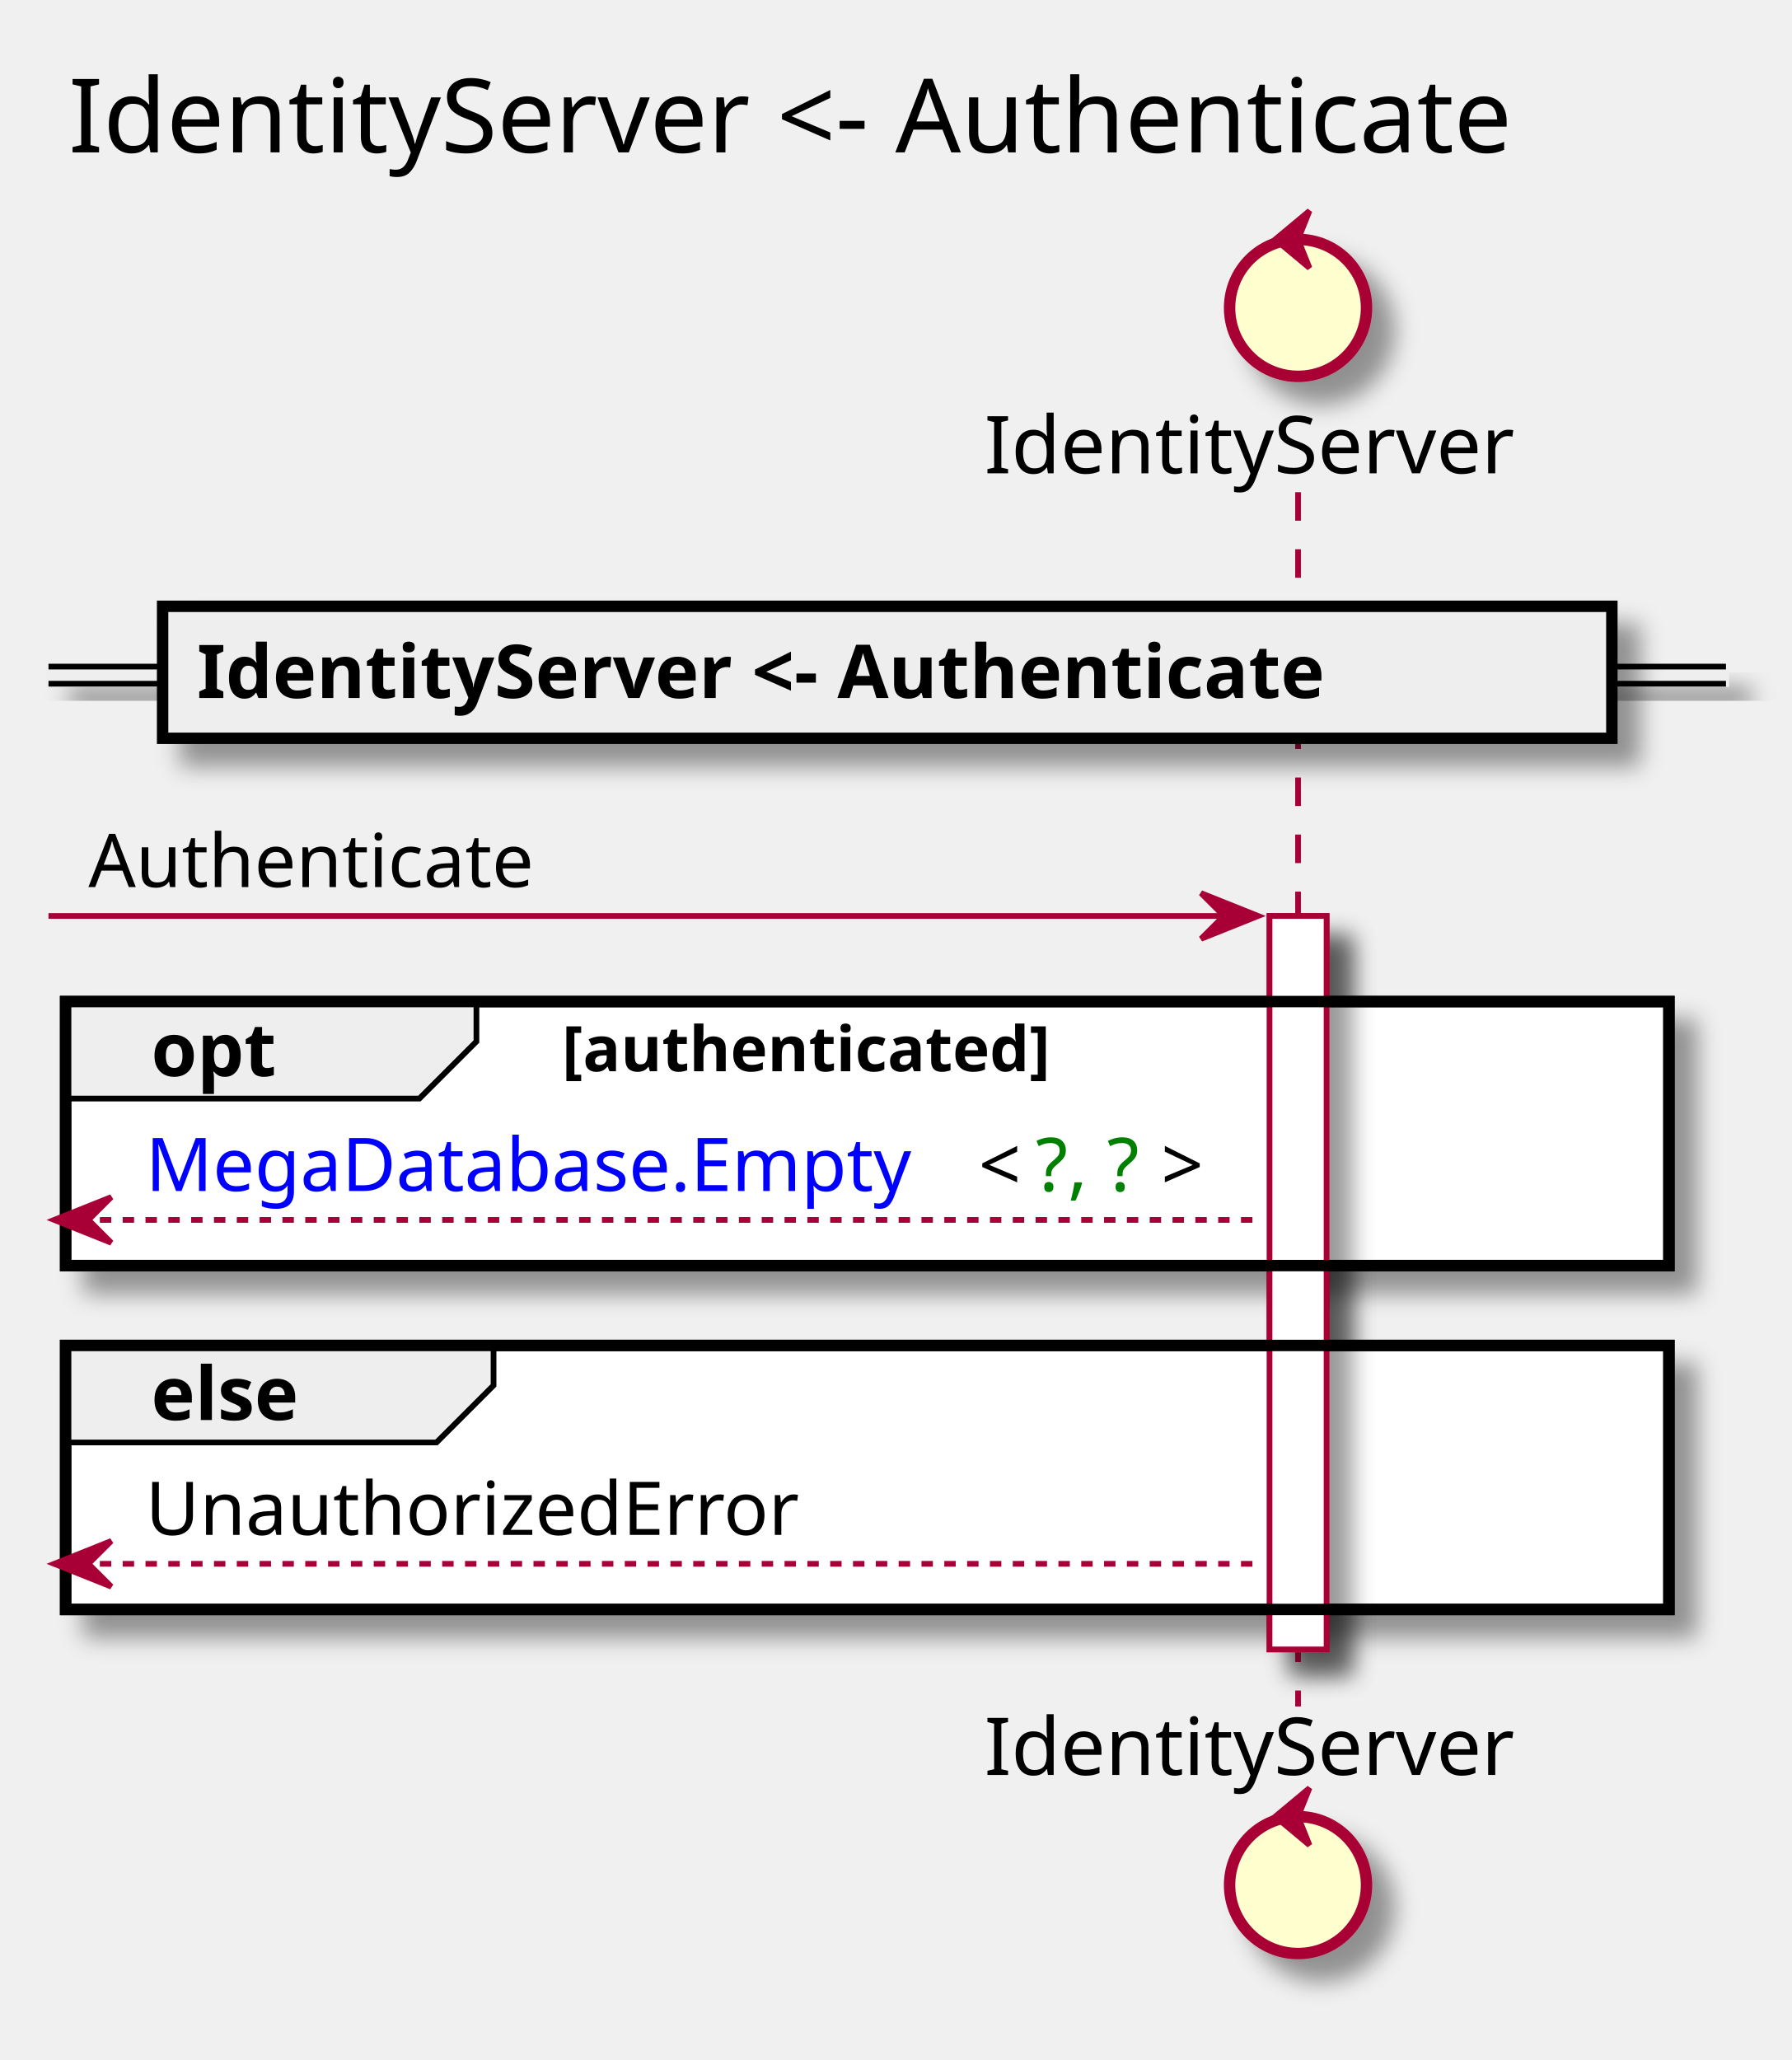
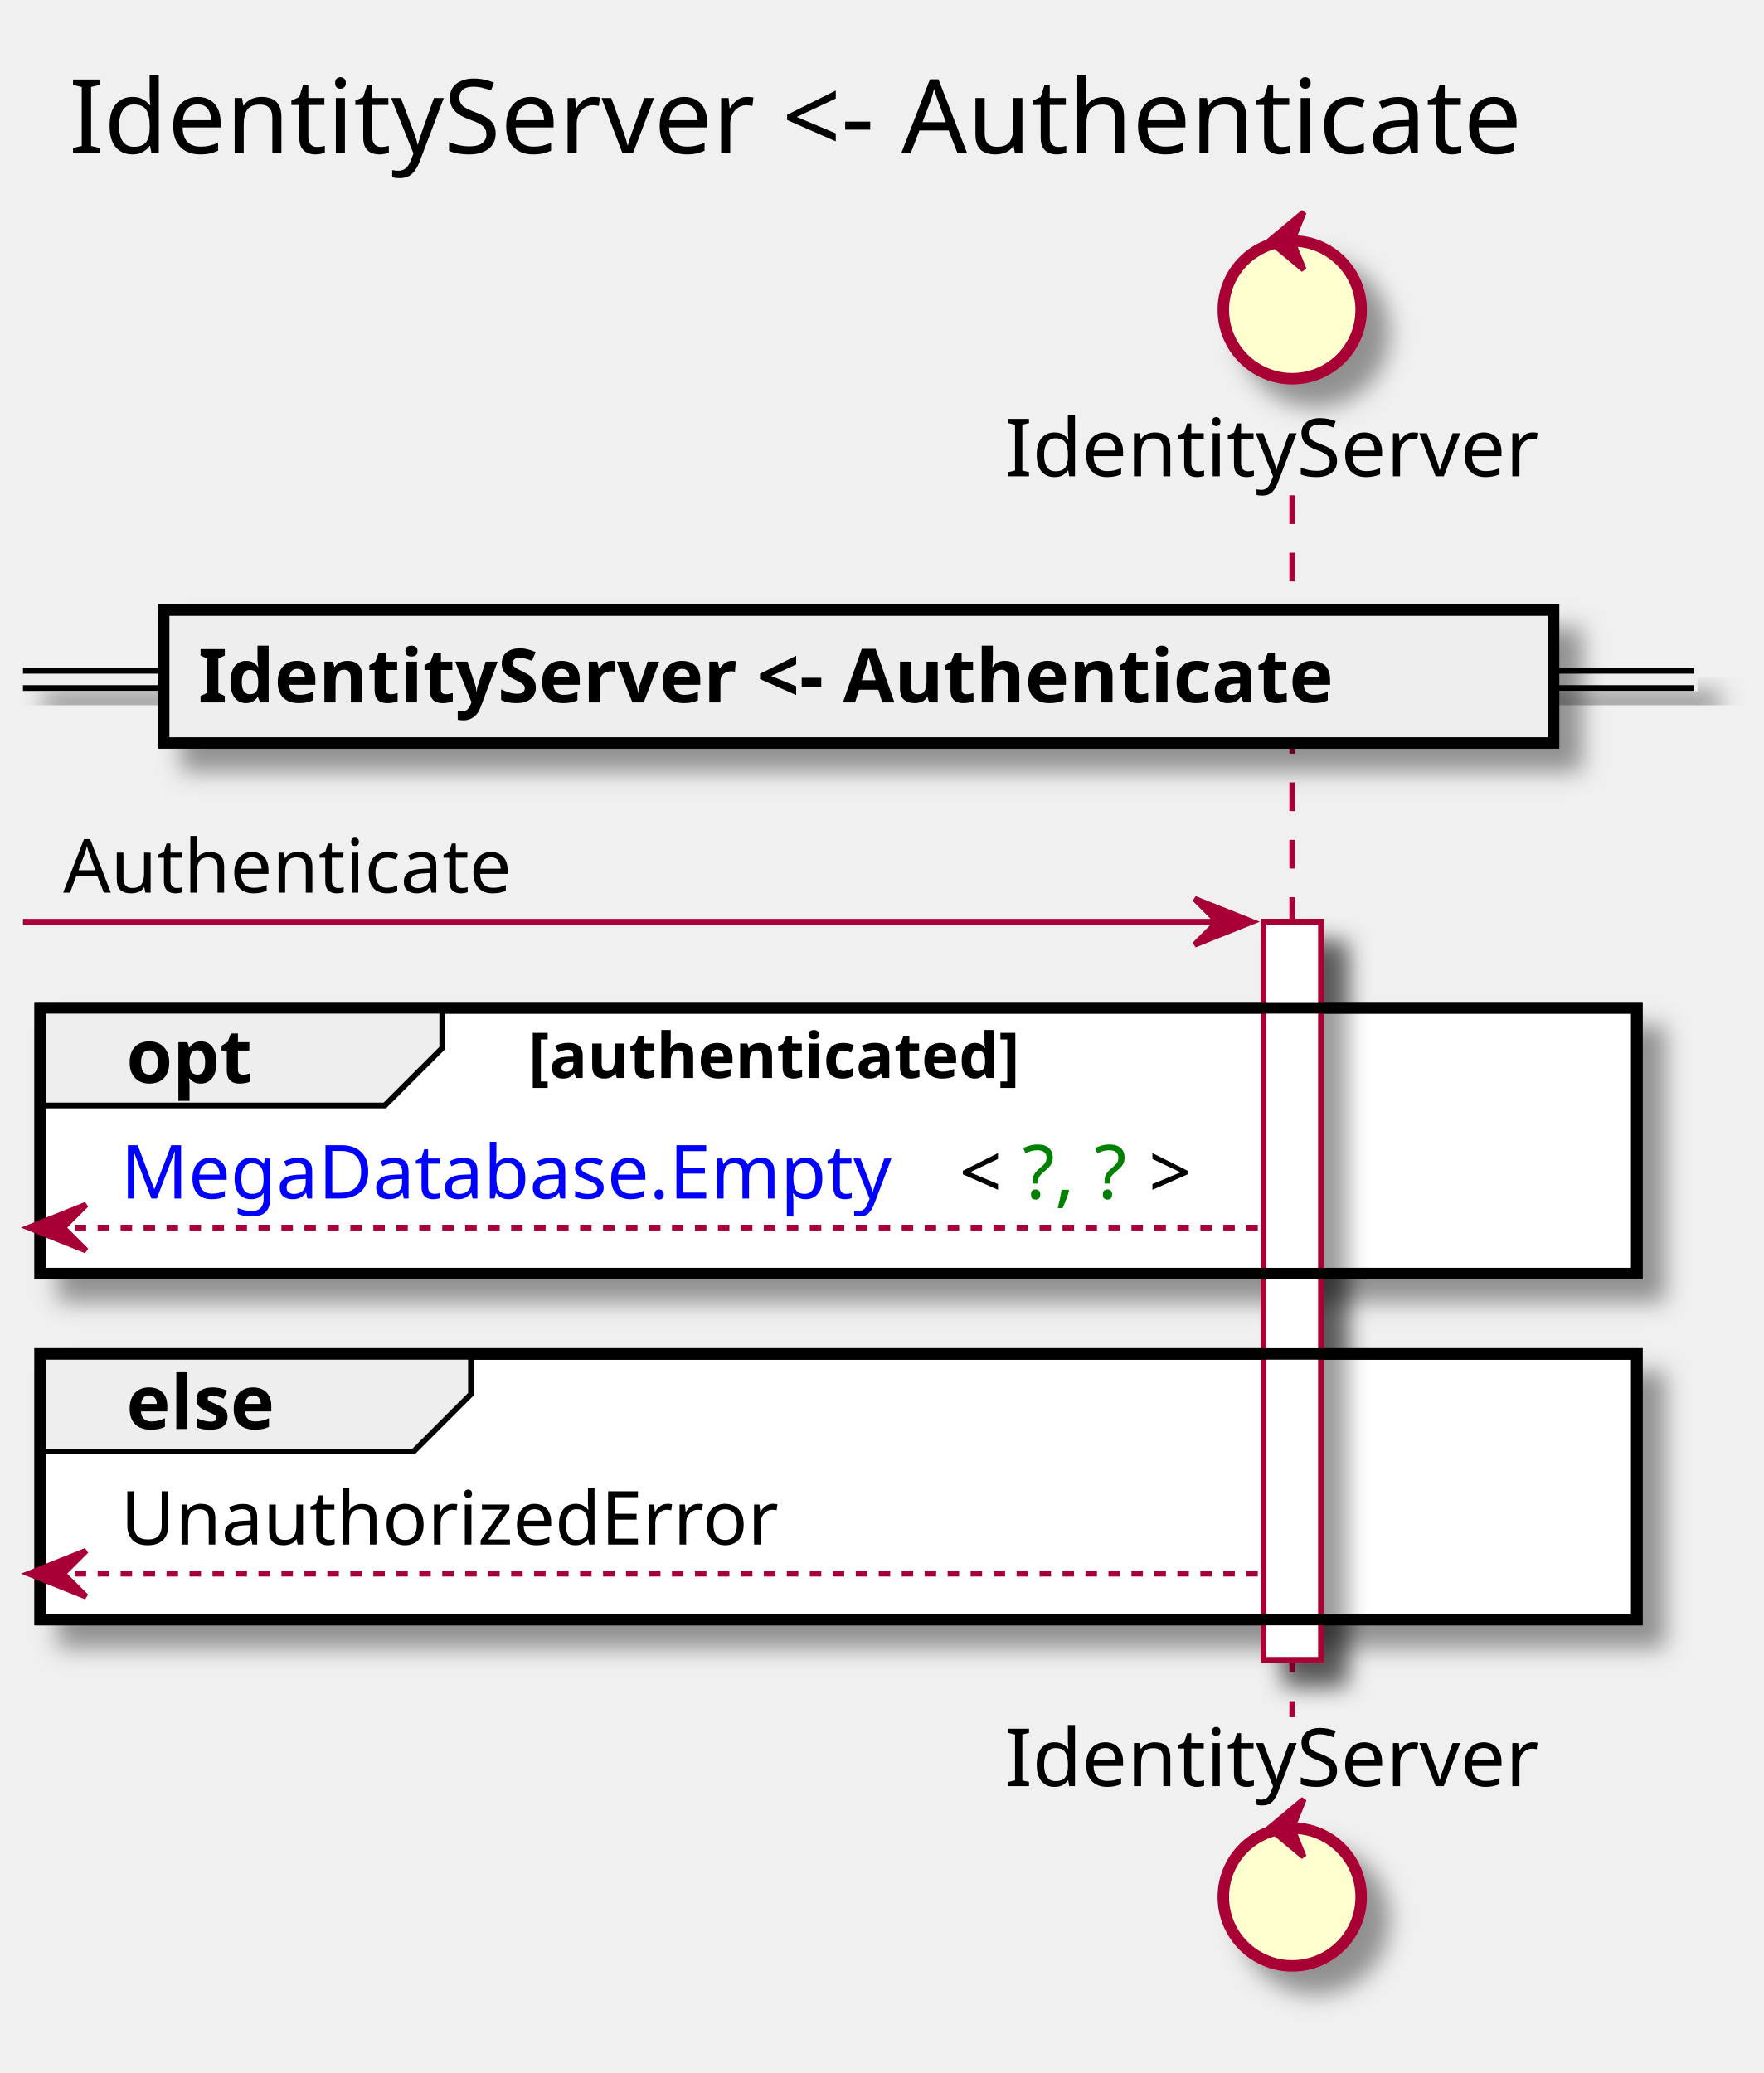
- <svg xmlns="http://www.w3.org/2000/svg" contentScriptType="application/ecmascript" contentStyleType="text/css" height="361px" preserveAspectRatio="none" style="width:314px;height:361px;" version="1.1" viewBox="0 0 314 361" width="314px" zoomAndPan="magnify">
+ <svg xmlns="http://www.w3.org/2000/svg" contentScriptType="application/ecmascript" contentStyleType="text/css" height="361px" preserveAspectRatio="none" style="width:307px;height:361px;" version="1.1" viewBox="0 0 307 361" width="307px" zoomAndPan="magnify">
  <defs>
    <filter height="300%" id="fec8oygvda9jx" width="300%" x="-1" y="-1">
      <feGaussianBlur result="blurOut" stdDeviation="2.0" />
      <feColorMatrix in="blurOut" result="blurOut2" type="matrix" values="0 0 0 0 0 0 0 0 0 0 0 0 0 0 0 0 0 0 .4 0" />
      <feOffset dx="4.0" dy="4.0" in="blurOut2" result="blurOut3" />
      <feBlend in="SourceGraphic" in2="blurOut3" mode="normal" />
    </filter>
  </defs>
  <g>
-     <text fill="#000000" font-family="sans-serif" font-size="18" lengthAdjust="spacingAndGlyphs" textLength="287" x="12" y="26.708">IdentityServer &lt;- Authenticate</text>
-     <rect fill="#FFFFFF" filter="url(#fec8oygvda9jx)" height="128.531" style="stroke: #A80036; stroke-width: 1.0;" width="10" x="222.5" y="160.516" />
-     <rect fill="#FFFFFF" filter="url(#fec8oygvda9jx)" height="46.266" style="stroke: #000000; stroke-width: 2.0;" width="281" x="11.5" y="175.516" />
-     <rect fill="#FFFFFF" filter="url(#fec8oygvda9jx)" height="46.266" style="stroke: #000000; stroke-width: 2.0;" width="281" x="11.5" y="235.781" />
-     <line style="stroke: #A80036; stroke-width: 1.0; stroke-dasharray: 5.0,5.0;" x1="227.5" x2="227.5" y1="86.25" y2="299.047" />
-     <text fill="#000000" font-family="sans-serif" font-size="14" lengthAdjust="spacingAndGlyphs" textLength="104" x="172.5" y="82.948">IdentityServer</text>
-     <ellipse cx="227.5" cy="53.953" fill="#FEFECE" filter="url(#fec8oygvda9jx)" rx="12" ry="12" style="stroke: #A80036; stroke-width: 2.0;" />
-     <polygon fill="#A80036" points="223.5,41.953,229.5,36.953,227.5,41.953,229.5,46.953,223.5,41.953" style="stroke: #A80036; stroke-width: 1.0;" />
-     <text fill="#000000" font-family="sans-serif" font-size="14" lengthAdjust="spacingAndGlyphs" textLength="104" x="172.5" y="311.042">IdentityServer</text>
-     <ellipse cx="227.5" cy="330.344" fill="#FEFECE" filter="url(#fec8oygvda9jx)" rx="12" ry="12" style="stroke: #A80036; stroke-width: 2.0;" />
-     <polygon fill="#A80036" points="223.5,318.344,229.5,313.344,227.5,318.344,229.5,323.344,223.5,318.344" style="stroke: #A80036; stroke-width: 1.0;" />
-     <rect fill="#FFFFFF" filter="url(#fec8oygvda9jx)" height="128.531" style="stroke: #A80036; stroke-width: 1.0;" width="10" x="222.5" y="160.516" />
-     <rect fill="#EEEEEE" filter="url(#fec8oygvda9jx)" height="3" style="stroke: #EEEEEE; stroke-width: 1.0;" width="294" x="8.5" y="116.816" />
-     <line style="stroke: #000000; stroke-width: 1.0;" x1="8.5" x2="302.5" y1="116.816" y2="116.816" />
-     <line style="stroke: #000000; stroke-width: 1.0;" x1="8.5" x2="302.5" y1="119.816" y2="119.816" />
-     <rect fill="#EEEEEE" filter="url(#fec8oygvda9jx)" height="23.133" style="stroke: #000000; stroke-width: 2.0;" width="254" x="28.5" y="106.25" />
-     <text fill="#000000" font-family="sans-serif" font-size="13" font-weight="bold" lengthAdjust="spacingAndGlyphs" textLength="235" x="34.5" y="122.317">IdentityServer &lt;- Authenticate</text>
-     <polygon fill="#A80036" points="210.5,156.516,220.5,160.516,210.5,164.516,214.5,160.516" style="stroke: #A80036; stroke-width: 1.0;" />
-     <line style="stroke: #A80036; stroke-width: 1.0;" x1="8.5" x2="216.5" y1="160.516" y2="160.516" />
-     <text fill="#000000" font-family="sans-serif" font-size="13" lengthAdjust="spacingAndGlyphs" textLength="82" x="15.5" y="155.45">Authenticate</text>
-     <path d="M11.5,175.516 L83.5,175.516 L83.5,182.516 L73.5,192.516 L11.5,192.516 L11.5,175.516 " fill="#EEEEEE" style="stroke: #000000; stroke-width: 1.0;" />
-     <rect fill="none" height="46.266" style="stroke: #000000; stroke-width: 2.0;" width="281" x="11.5" y="175.516" />
-     <text fill="#000000" font-family="sans-serif" font-size="13" font-weight="bold" lengthAdjust="spacingAndGlyphs" textLength="27" x="26.5" y="188.583">opt</text>
-     <text fill="#000000" font-family="sans-serif" font-size="11" font-weight="bold" lengthAdjust="spacingAndGlyphs" textLength="106" x="98.5" y="187.726">[authenticated]</text>
-     <polygon fill="#A80036" points="19.5,209.781,9.5,213.781,19.5,217.781,15.5,213.781" style="stroke: #A80036; stroke-width: 1.0;" />
-     <line style="stroke: #A80036; stroke-width: 1.0; stroke-dasharray: 2.0,2.0;" x1="13.5" x2="221.5" y1="213.781" y2="213.781" />
-     <text fill="#0000FF" font-family="sans-serif" font-size="13" lengthAdjust="spacingAndGlyphs" textLength="142" x="25.5" y="208.715">MegaDatabase.Empty</text>
-     <text fill="#000000" font-family="sans-serif" font-size="13" lengthAdjust="spacingAndGlyphs" textLength="10" x="171.5" y="208.715">&lt;</text>
-     <text fill="#008000" font-family="sans-serif" font-size="13" lengthAdjust="spacingAndGlyphs" textLength="22" x="181.5" y="208.715">?, ?</text>
-     <text fill="#000000" font-family="sans-serif" font-size="13" lengthAdjust="spacingAndGlyphs" textLength="10" x="203.5" y="208.715">&gt;</text>
-     <path d="M11.5,235.781 L86.5,235.781 L86.5,242.781 L76.5,252.781 L11.5,252.781 L11.5,235.781 " fill="#EEEEEE" style="stroke: #000000; stroke-width: 1.0;" />
-     <rect fill="none" height="46.266" style="stroke: #000000; stroke-width: 2.0;" width="281" x="11.5" y="235.781" />
-     <text fill="#000000" font-family="sans-serif" font-size="13" font-weight="bold" lengthAdjust="spacingAndGlyphs" textLength="30" x="26.5" y="248.848">else</text>
-     <polygon fill="#A80036" points="19.5,270.047,9.5,274.047,19.5,278.047,15.5,274.047" style="stroke: #A80036; stroke-width: 1.0;" />
-     <line style="stroke: #A80036; stroke-width: 1.0; stroke-dasharray: 2.0,2.0;" x1="13.5" x2="221.5" y1="274.047" y2="274.047" />
-     <text fill="#000000" font-family="sans-serif" font-size="13" lengthAdjust="spacingAndGlyphs" textLength="116" x="25.5" y="268.981">UnauthorizedError</text>
+     <text fill="#000000" font-family="sans-serif" font-size="18" lengthAdjust="spacingAndGlyphs" textLength="275" x="12" y="26.708">IdentityServer &lt;- Authenticate</text>
+     <rect fill="#FFFFFF" filter="url(#fec8oygvda9jx)" height="128.531" style="stroke: #A80036; stroke-width: 1.0;" width="10" x="220" y="160.516" />
+     <rect fill="#FFFFFF" filter="url(#fec8oygvda9jx)" height="46.266" style="stroke: #000000; stroke-width: 2.0;" width="278" x="7" y="175.516" />
+     <rect fill="#FFFFFF" filter="url(#fec8oygvda9jx)" height="46.266" style="stroke: #000000; stroke-width: 2.0;" width="278" x="7" y="235.781" />
+     <line style="stroke: #A80036; stroke-width: 1.0; stroke-dasharray: 5.0,5.0;" x1="225" x2="225" y1="86.25" y2="299.047" />
+     <text fill="#000000" font-family="sans-serif" font-size="14" lengthAdjust="spacingAndGlyphs" textLength="94" x="175" y="82.948">IdentityServer</text>
+     <ellipse cx="225" cy="53.953" fill="#FEFECE" filter="url(#fec8oygvda9jx)" rx="12" ry="12" style="stroke: #A80036; stroke-width: 2.0;" />
+     <polygon fill="#A80036" points="221,41.953,227,36.953,225,41.953,227,46.953,221,41.953" style="stroke: #A80036; stroke-width: 1.0;" />
+     <text fill="#000000" font-family="sans-serif" font-size="14" lengthAdjust="spacingAndGlyphs" textLength="94" x="175" y="311.042">IdentityServer</text>
+     <ellipse cx="225" cy="330.344" fill="#FEFECE" filter="url(#fec8oygvda9jx)" rx="12" ry="12" style="stroke: #A80036; stroke-width: 2.0;" />
+     <polygon fill="#A80036" points="221,318.344,227,313.344,225,318.344,227,323.344,221,318.344" style="stroke: #A80036; stroke-width: 1.0;" />
+     <rect fill="#FFFFFF" filter="url(#fec8oygvda9jx)" height="128.531" style="stroke: #A80036; stroke-width: 1.0;" width="10" x="220" y="160.516" />
+     <rect fill="#EEEEEE" filter="url(#fec8oygvda9jx)" height="3" style="stroke: #EEEEEE; stroke-width: 1.0;" width="291" x="4" y="116.816" />
+     <line style="stroke: #000000; stroke-width: 1.0;" x1="4" x2="295" y1="116.816" y2="116.816" />
+     <line style="stroke: #000000; stroke-width: 1.0;" x1="4" x2="295" y1="119.816" y2="119.816" />
+     <rect fill="#EEEEEE" filter="url(#fec8oygvda9jx)" height="23.133" style="stroke: #000000; stroke-width: 2.0;" width="242" x="28.5" y="106.25" />
+     <text fill="#000000" font-family="sans-serif" font-size="13" font-weight="bold" lengthAdjust="spacingAndGlyphs" textLength="223" x="34.5" y="122.317">IdentityServer &lt;- Authenticate</text>
+     <polygon fill="#A80036" points="208,156.516,218,160.516,208,164.516,212,160.516" style="stroke: #A80036; stroke-width: 1.0;" />
+     <line style="stroke: #A80036; stroke-width: 1.0;" x1="4" x2="214" y1="160.516" y2="160.516" />
+     <text fill="#000000" font-family="sans-serif" font-size="13" lengthAdjust="spacingAndGlyphs" textLength="82" x="11" y="155.45">Authenticate</text>
+     <path d="M7,175.516 L77,175.516 L77,182.516 L67,192.516 L7,192.516 L7,175.516 " fill="#EEEEEE" style="stroke: #000000; stroke-width: 1.0;" />
+     <rect fill="none" height="46.266" style="stroke: #000000; stroke-width: 2.0;" width="278" x="7" y="175.516" />
+     <text fill="#000000" font-family="sans-serif" font-size="13" font-weight="bold" lengthAdjust="spacingAndGlyphs" textLength="25" x="22" y="188.583">opt</text>
+     <text fill="#000000" font-family="sans-serif" font-size="11" font-weight="bold" lengthAdjust="spacingAndGlyphs" textLength="100" x="92" y="187.726">[authenticated]</text>
+     <polygon fill="#A80036" points="15,209.781,5,213.781,15,217.781,11,213.781" style="stroke: #A80036; stroke-width: 1.0;" />
+     <line style="stroke: #A80036; stroke-width: 1.0; stroke-dasharray: 2.0,2.0;" x1="9" x2="219" y1="213.781" y2="213.781" />
+     <text fill="#0000FF" font-family="sans-serif" font-size="13" lengthAdjust="spacingAndGlyphs" textLength="142" x="21" y="208.715">MegaDatabase.Empty</text>
+     <text fill="#000000" font-family="sans-serif" font-size="13" lengthAdjust="spacingAndGlyphs" textLength="11" x="167" y="208.715">&lt;</text>
+     <text fill="#008000" font-family="sans-serif" font-size="13" lengthAdjust="spacingAndGlyphs" textLength="22" x="178" y="208.715">?, ?</text>
+     <text fill="#000000" font-family="sans-serif" font-size="13" lengthAdjust="spacingAndGlyphs" textLength="11" x="200" y="208.715">&gt;</text>
+     <path d="M7,235.781 L82,235.781 L82,242.781 L72,252.781 L7,252.781 L7,235.781 " fill="#EEEEEE" style="stroke: #000000; stroke-width: 1.0;" />
+     <rect fill="none" height="46.266" style="stroke: #000000; stroke-width: 2.0;" width="278" x="7" y="235.781" />
+     <text fill="#000000" font-family="sans-serif" font-size="13" font-weight="bold" lengthAdjust="spacingAndGlyphs" textLength="30" x="22" y="248.848">else</text>
+     <polygon fill="#A80036" points="15,270.047,5,274.047,15,278.047,11,274.047" style="stroke: #A80036; stroke-width: 1.0;" />
+     <line style="stroke: #A80036; stroke-width: 1.0; stroke-dasharray: 2.0,2.0;" x1="9" x2="219" y1="274.047" y2="274.047" />
+     <text fill="#000000" font-family="sans-serif" font-size="13" lengthAdjust="spacingAndGlyphs" textLength="117" x="21" y="268.981">UnauthorizedError</text>
  </g>
</svg>
